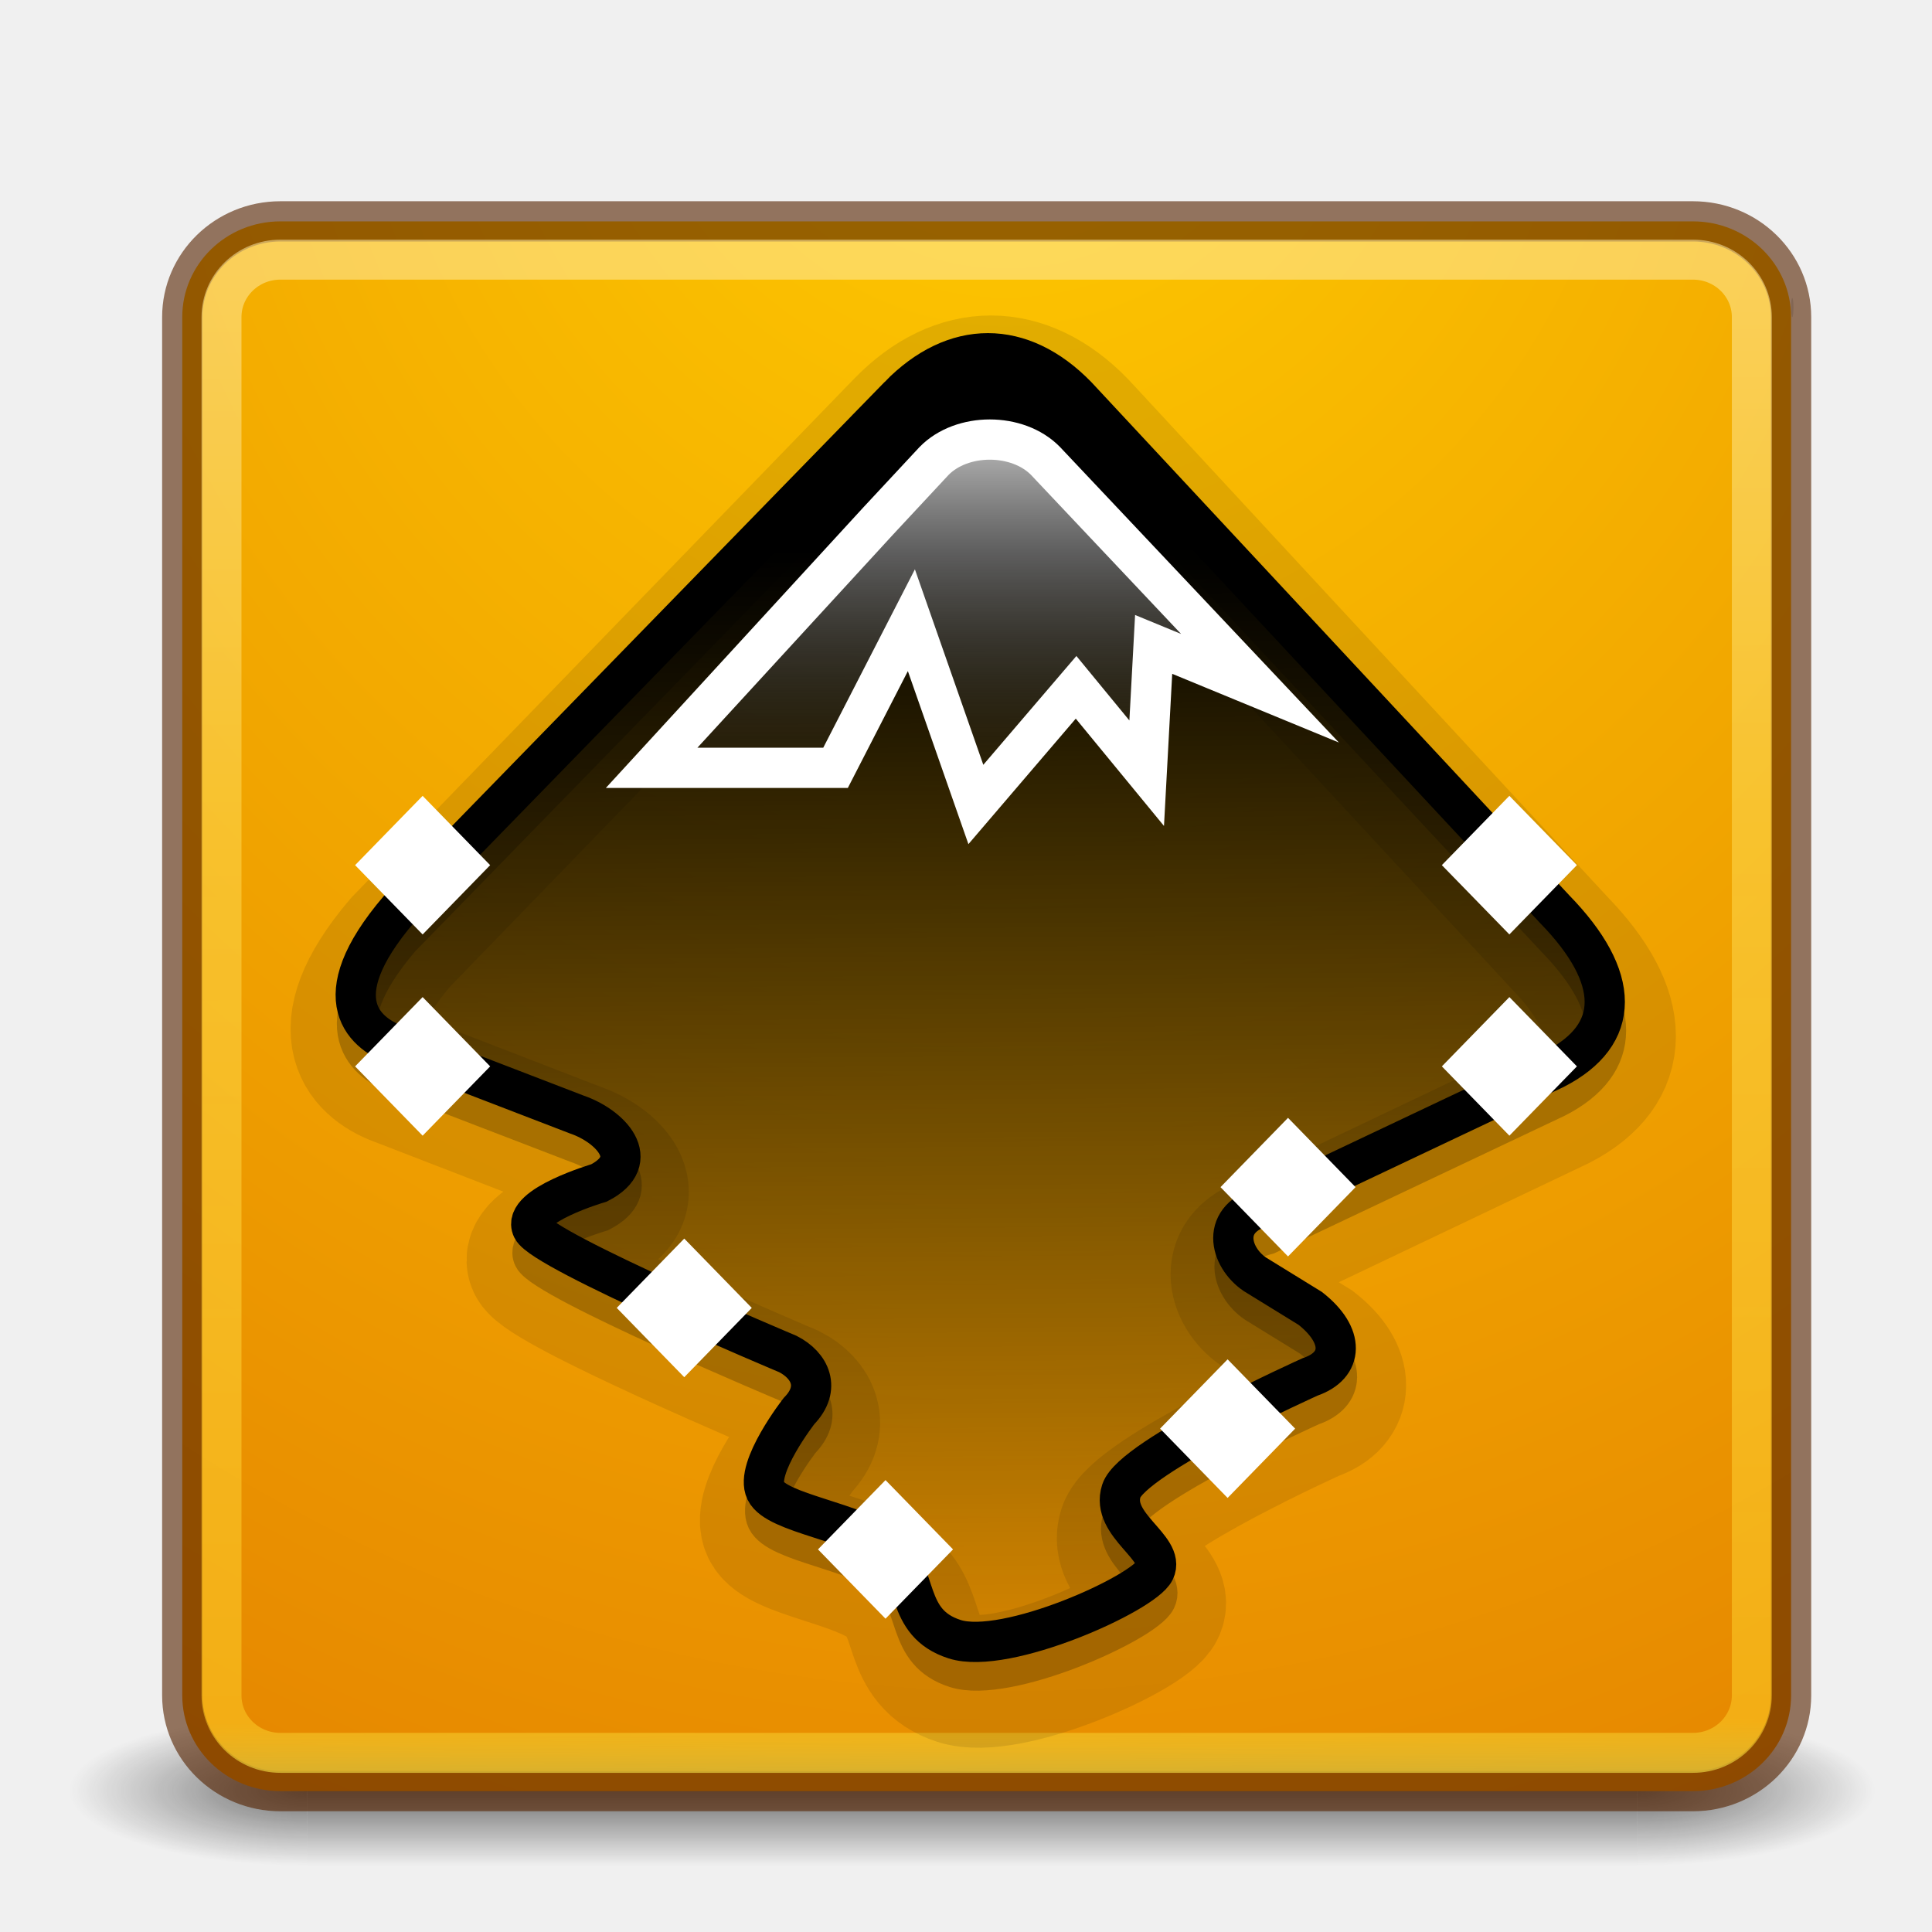
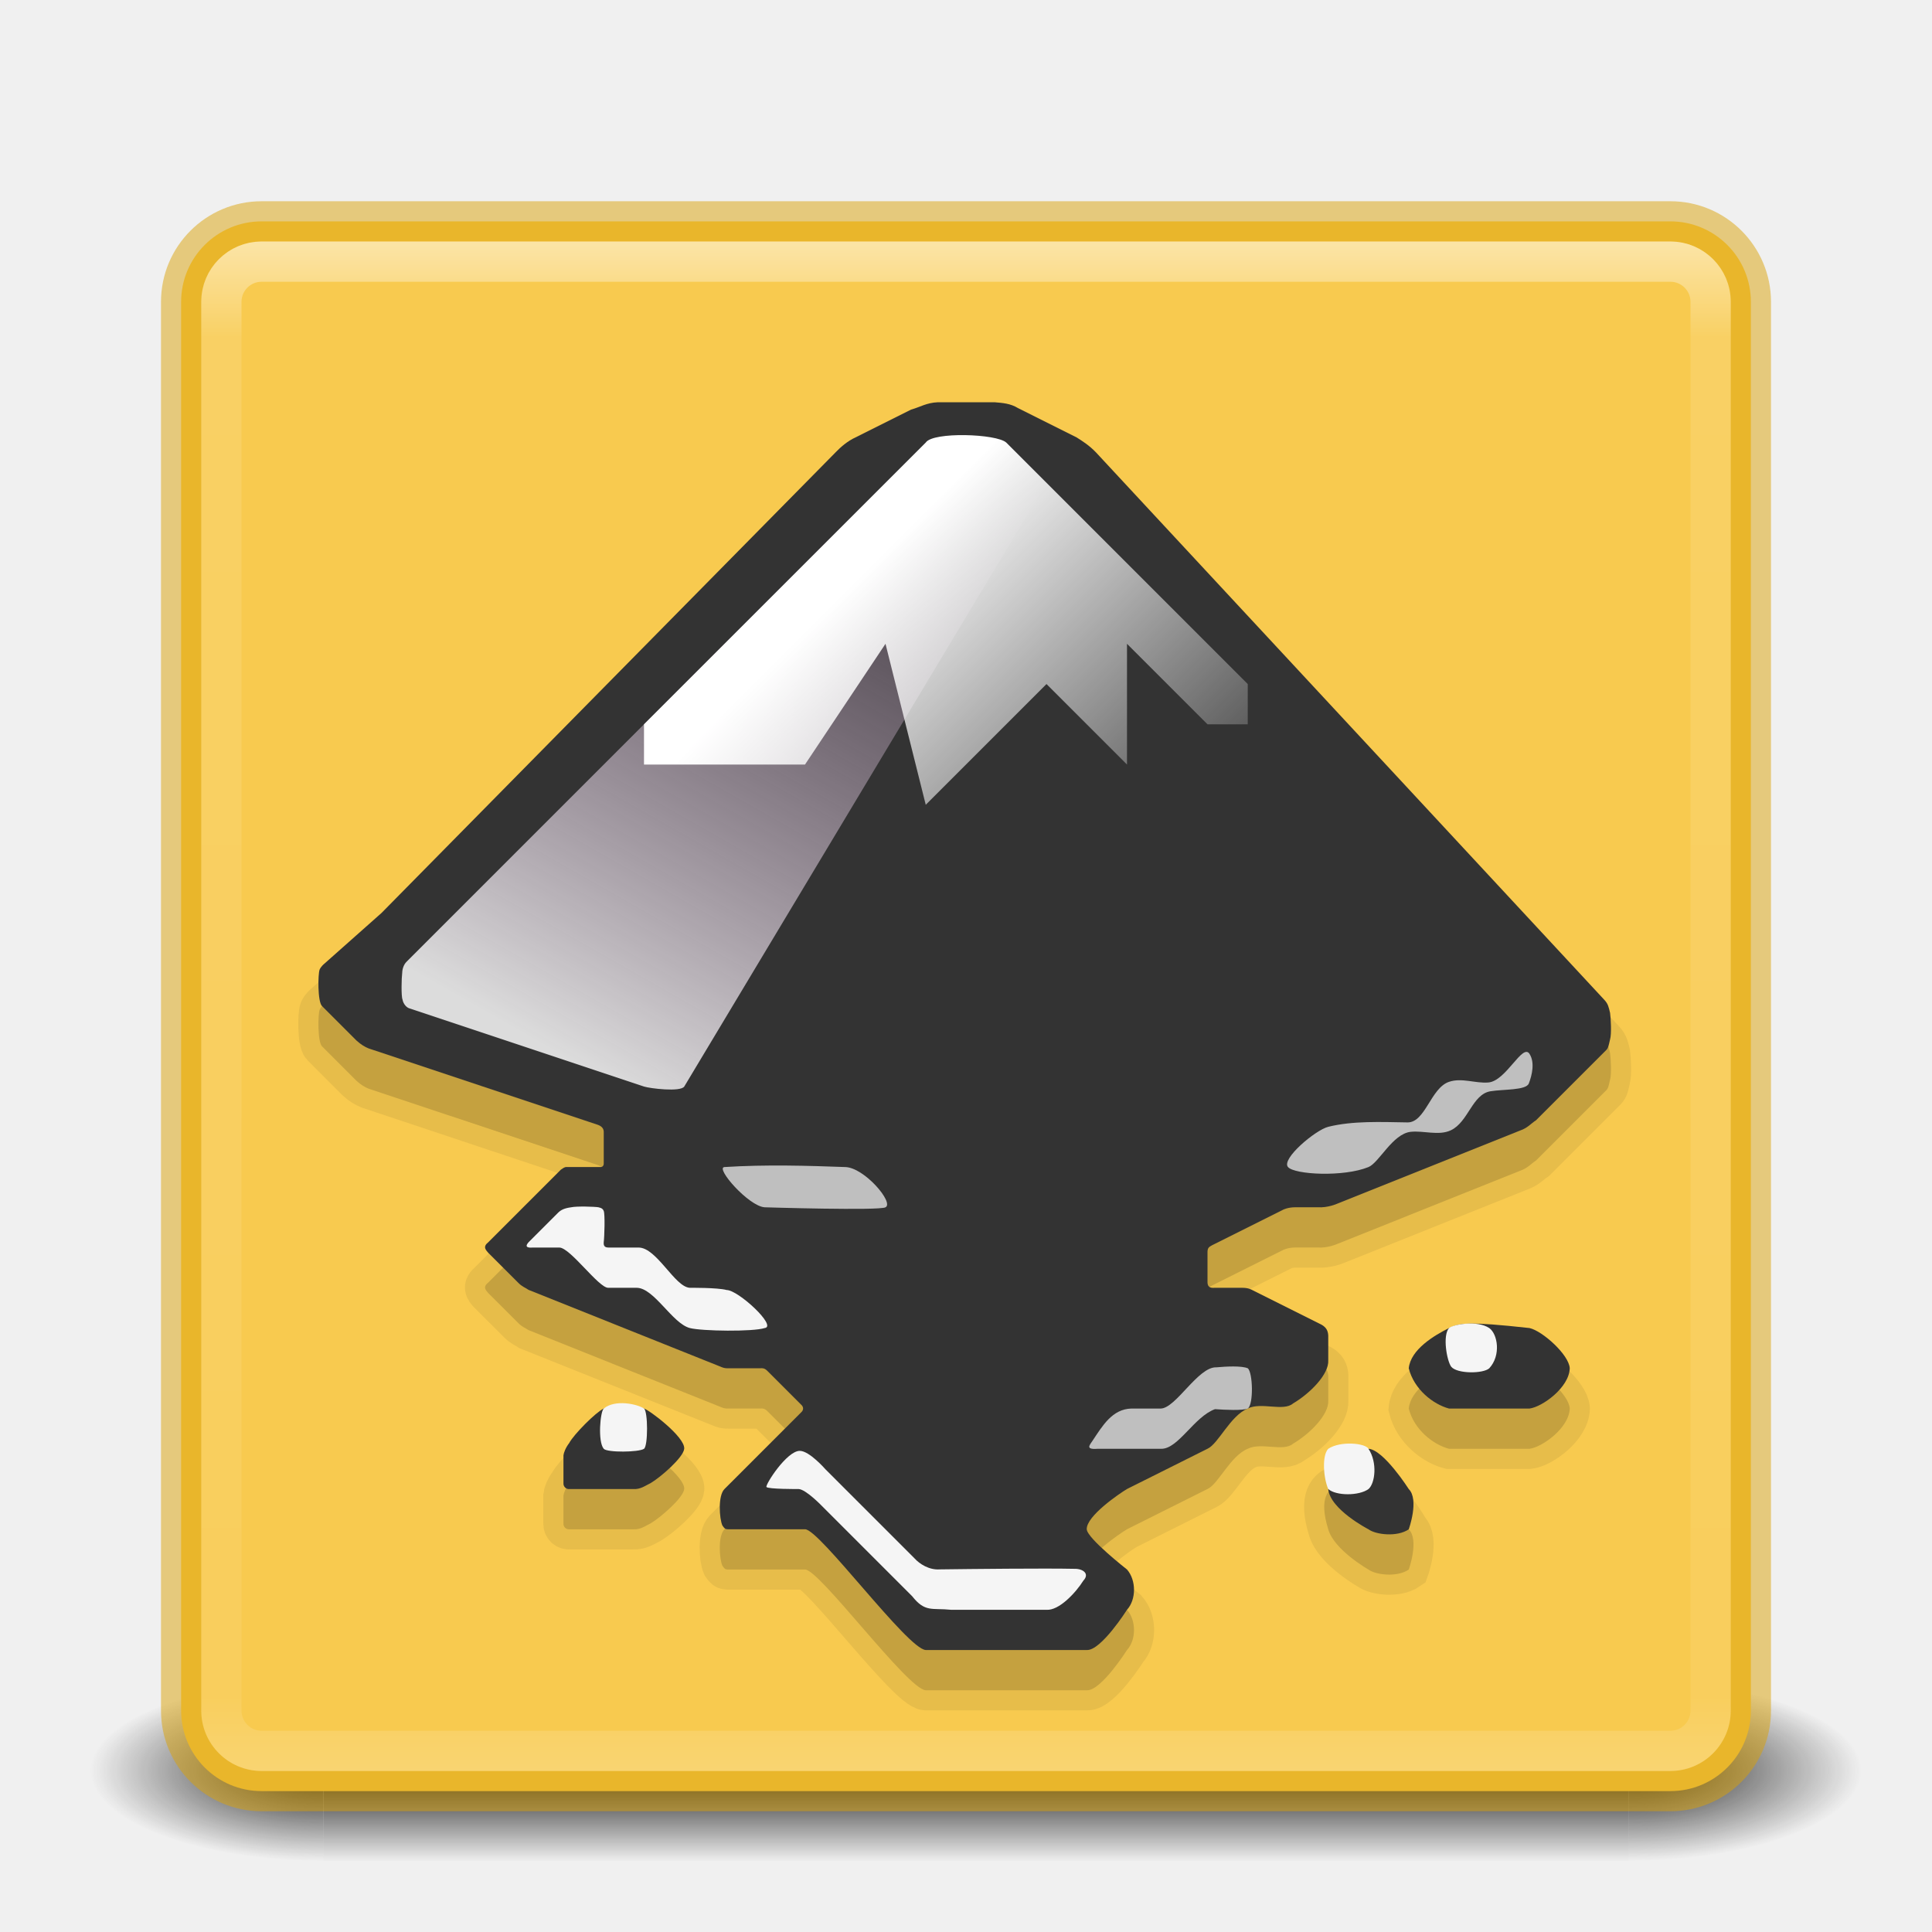
- <svg xmlns="http://www.w3.org/2000/svg" xmlns:xlink="http://www.w3.org/1999/xlink" width="48" height="48" id="svg2985" version="1.1" style="enable-background:new">
-   <defs id="defs2987">
-     <linearGradient id="linearGradient4266">
-       <stop id="stop4268" offset="0" style="stop-color:#ffffff;stop-opacity:1" />
-       <stop id="stop4270" offset="1" style="stop-color:#000000;stop-opacity:0;" />
+ <svg xmlns="http://www.w3.org/2000/svg" xmlns:xlink="http://www.w3.org/1999/xlink" id="svg4405" height="48" width="48" version="1.1">
+   <defs id="defs4407">
+     <linearGradient id="linearGradient4187">
+       <stop offset="0" style="stop-color:#ffffff;stop-opacity:1" id="stop4189" />
+       <stop offset="0.106" style="stop-color:#ffffff;stop-opacity:0.235" id="stop4191" />
+       <stop offset="0.977" style="stop-color:#ffffff;stop-opacity:0.157" id="stop4193" />
+       <stop offset="1" style="stop-color:#ffffff;stop-opacity:0.392" id="stop4195" />
    </linearGradient>
-     <linearGradient id="linearGradient4254">
-       <stop style="stop-color:#000000;stop-opacity:1;" offset="0" id="stop4256" />
-       <stop style="stop-color:#000000;stop-opacity:0;" offset="1" id="stop4258" />
+     <linearGradient id="linearGradient4311">
+       <stop offset="0" style="stop-color:#000000;stop-opacity:1" id="stop4313" />
+       <stop offset="1" style="stop-color:#000000;stop-opacity:0" id="stop4315" />
    </linearGradient>
-     <linearGradient id="linearGradient3800">
-       <stop style="stop-color:#ffeeaa;stop-opacity:0.522;" offset="0" id="stop3802" />
-       <stop id="stop3810" offset="0.367" style="stop-color:#ffdd55;stop-opacity:0.53;" />
-       <stop id="stop3808" offset="0.954" style="stop-color:#ffd42a;stop-opacity:0.496;" />
-       <stop style="stop-color:#c8ab37;stop-opacity:1" offset="1" id="stop3804" />
+     <radialGradient gradientTransform="matrix(2.003784,0,0,1.4,27.98813,-17.4)" gradientUnits="userSpaceOnUse" xlink:href="#linearGradient3688-166-749-2-324" id="radialGradient3013-896" fy="43.5" fx="4.993" r="2.5" cy="43.5" cx="4.993" />
+     <linearGradient id="linearGradient3688-166-749-2-324">
+       <stop offset="0" style="stop-color:#181818;stop-opacity:1" id="stop3216" />
+       <stop offset="1" style="stop-color:#181818;stop-opacity:0" id="stop3218" />
    </linearGradient>
-     <linearGradient id="linearGradient3012">
-       <stop id="stop3016" offset="0" style="stop-color:#ffcc00;stop-opacity:1" />
-       <stop id="stop3014" offset="1" style="stop-color:#d45500;stop-opacity:1" />
+     <radialGradient gradientTransform="matrix(2.003784,0,0,1.4,-20.01187,-104.4)" gradientUnits="userSpaceOnUse" xlink:href="#linearGradient3688-464-309-8-331" id="radialGradient3015-826" fy="43.5" fx="4.993" r="2.5" cy="43.5" cx="4.993" />
+     <linearGradient id="linearGradient3688-464-309-8-331">
+       <stop offset="0" style="stop-color:#181818;stop-opacity:1" id="stop3222" />
+       <stop offset="1" style="stop-color:#181818;stop-opacity:0" id="stop3224" />
    </linearGradient>
-     <linearGradient xlink:href="#linearGradient3800" id="linearGradient3806" x1="7.105" y1="989.878" x2="7.195" y2="1053.002" gradientUnits="userSpaceOnUse" gradientTransform="matrix(0.6130861,0,0,0.5981968,4.89436,418.9847)" />
-     <linearGradient id="linearGradient3688-166-749-4-0-3-8-2-5">
-       <stop id="stop2883-4-0-1-8-4-4" style="stop-color:#181818;stop-opacity:1" offset="0" />
-       <stop id="stop2885-9-2-9-6-0-4" style="stop-color:#181818;stop-opacity:0" offset="1" />
+     <linearGradient id="linearGradient3702-501-757-6-946">
+       <stop offset="0" style="stop-color:#181818;stop-opacity:0" id="stop3228" />
+       <stop offset="0.5" style="stop-color:#181818;stop-opacity:1" id="stop3230" />
+       <stop offset="1" style="stop-color:#181818;stop-opacity:0" id="stop3232" />
    </linearGradient>
-     <radialGradient cx="4.993" cy="43.5" r="2.5" fx="4.993" fy="43.5" id="radialGradient3339-1-4-8-7" xlink:href="#linearGradient3688-464-309-9-2-4-2-3-5" gradientUnits="userSpaceOnUse" gradientTransform="matrix(2.365462,0,0,0.7476471,-19.44604,-1081.37)" />
-     <linearGradient id="linearGradient3688-464-309-9-2-4-2-3-5">
-       <stop id="stop2889-7-9-6-9-5-3" style="stop-color:#181818;stop-opacity:1" offset="0" />
-       <stop id="stop2891-6-6-1-7-6-4" style="stop-color:#181818;stop-opacity:0" offset="1" />
+     <linearGradient gradientUnits="userSpaceOnUse" xlink:href="#linearGradient3702-501-757-6-946" id="linearGradient4395" y2="39.999" x2="25.058" y1="47.028" x1="25.058" />
+     <linearGradient id="linearGradient2867-449-88-871-390-598-476-591-434-148-57-177-8-3-3-6-4-8-8-8-5">
+       <stop offset="0" style="stop-color:#919caf;stop-opacity:1" id="stop3750-1-0-7-6-6-1-3-9-3" />
+       <stop offset="0.262" style="stop-color:#68758e;stop-opacity:1" id="stop3752-3-7-4-0-32-8-923-0-7" />
+       <stop offset="0.705" style="stop-color:#485a6c;stop-opacity:1" id="stop3754-1-8-5-2-7-6-7-1-9" />
+       <stop offset="1" style="stop-color:#444c5c;stop-opacity:1" id="stop3756-1-6-2-6-6-1-96-6-0" />
    </linearGradient>
-     <linearGradient gradientTransform="matrix(1.180498,0,0,0.5340337,-4.177924,1025.617)" x1="25.058" y1="47.028" x2="25.058" y2="39.999" id="linearGradient6394-1-2" xlink:href="#linearGradient3702-501-757-8-4-1-1-3-2" gradientUnits="userSpaceOnUse" />
-     <linearGradient id="linearGradient3702-501-757-8-4-1-1-3-2">
-       <stop id="stop2895-8-9-9-1-4-6" style="stop-color:#181818;stop-opacity:0" offset="0" />
-       <stop id="stop2897-7-8-7-7-6-7" style="stop-color:#181818;stop-opacity:1" offset="0.5" />
-       <stop id="stop2899-4-5-1-5-7-6" style="stop-color:#181818;stop-opacity:0" offset="1" />
+     <linearGradient gradientTransform="matrix(1.052161,0,0,-1.053252,-1.252161,51.33987)" gradientUnits="userSpaceOnUse" xlink:href="#linearGradient4311" id="linearGradient3143" y2="25.361" x2="30.213" y1="21.417" x1="30.213" />
+     <linearGradient gradientTransform="translate(1.17e-5,1.00001)" gradientUnits="userSpaceOnUse" xlink:href="#linearGradient4187" id="linearGradient3153" y2="41.891" x2="24" y1="4" x1="24" />
+     <radialGradient gradientTransform="matrix(0,9.497552,-11.65996,0,140.9306,-79.16097)" gradientUnits="userSpaceOnUse" xlink:href="#linearGradient2867-449-88-871-390-598-476-591-434-148-57-177-8-3-3-6-4-8-8-8-5" id="radialGradient4144" fy="9.957" fx="6.2" r="12.672" cy="9.957" cx="6.73" />
+     <linearGradient id="linearGradient8713">
+       <stop style="stop-color:#dcdcdc;stop-opacity:1" offset="0" id="stop8715" />
+       <stop style="stop-color:#be96be;stop-opacity:0;" offset="1" id="stop8717" />
    </linearGradient>
-     <radialGradient r="2.5" fy="43.5" fx="4.993" cy="43.5" cx="4.993" gradientTransform="matrix(2.365462,0,0,0.7476471,28.862,1016.325)" gradientUnits="userSpaceOnUse" id="radialGradient3646" xlink:href="#linearGradient3688-166-749-4-0-3-8-2-5" />
-     <linearGradient xlink:href="#linearGradient4254" id="linearGradient4260" x1="31.259" y1="16.501" x2="31.539" y2="58.89" gradientUnits="userSpaceOnUse" gradientTransform="matrix(0.6929413,0,0,0.7111756,2.76315,17.91935)" />
-     <linearGradient xlink:href="#linearGradient4266" id="linearGradient4264" x1="31.82" y1="10.26" x2="31.82" y2="26.435" gradientUnits="userSpaceOnUse" gradientTransform="matrix(0.6929413,0,0,0.7111756,2.76315,17.91935)" />
-     <radialGradient xlink:href="#linearGradient3012" id="radialGradient3877" cx="30.973" cy="978.302" fx="30.973" fy="978.302" r="27.562" gradientUnits="userSpaceOnUse" gradientTransform="matrix(-2.88983,0.03053871,-0.03459257,-3.116359,148.3313,4051.222)" />
+     <linearGradient x1="60" y1="20" x2="90" y2="50" id="IcecapTip-0" xlink:href="#WhiteTransparent-3" gradientUnits="userSpaceOnUse" gradientTransform="matrix(0.4052566,0,0,0.4052566,-55.02317,8.196438)" />
+     <linearGradient id="WhiteTransparent-3" gradientUnits="userSpaceOnUse">
+       <stop id="stop7606-1" style="stop-color:#ffffff;stop-opacity:1" offset="0" />
+       <stop id="stop7608-8" style="stop-color:#ffffff;stop-opacity:0" offset="1" />
+     </linearGradient>
+     <linearGradient gradientTransform="matrix(1.074324,0,0,1.077212,-64.75746,-6.610882)" gradientUnits="userSpaceOnUse" xlink:href="#linearGradient3924" id="linearGradient3381-5-4" y2="43" x2="24" y1="4.13" x1="23.825" />
+     <linearGradient id="linearGradient3924">
+       <stop id="stop3926" style="stop-color:#ffffff;stop-opacity:1" offset="0" />
+       <stop id="stop3928" style="stop-color:#ffffff;stop-opacity:0.235" offset="0.063" />
+       <stop id="stop3930" style="stop-color:#ffffff;stop-opacity:0.157" offset="0.951" />
+       <stop id="stop3932" style="stop-color:#ffffff;stop-opacity:0.392" offset="1" />
+     </linearGradient>
+     <linearGradient gradientTransform="matrix(1.184213,0,0,0.5357143,-67.3158,16.56358)" x1="25.058" y1="47.028" x2="25.058" y2="39.999" id="linearGradient6394-1-2" xlink:href="#linearGradient3702-501-757-6-946" gradientUnits="userSpaceOnUse" />
+     <radialGradient cx="4.993" cy="43.5" r="2.5" fx="4.993" fy="43.5" id="radialGradient3339-1-4-8-7" xlink:href="#linearGradient3688-166-749-2-324" gradientUnits="userSpaceOnUse" gradientTransform="matrix(2.372906,0,0,0.75,43.61749,-72.4922)" />
+     <linearGradient xlink:href="#WhiteTransparent-3" id="linearGradient10970" gradientUnits="userSpaceOnUse" gradientTransform="matrix(0.2842541,0,0,0.2842541,5.80991,7.134779)" x1="60" y1="20" x2="90" y2="50" />
+     <linearGradient xlink:href="#linearGradient8713" id="linearGradient10968" gradientUnits="userSpaceOnUse" x1="-43.523" y1="35.355" x2="-30.599" y2="12.637" gradientTransform="matrix(0.7014175,0,0,0.7014175,44.40413,1.385654)" />
+     <linearGradient y2="43" x2="24" y1="5" x1="24" gradientTransform="translate(-3.9897734e-5,1.000011)" gradientUnits="userSpaceOnUse" id="linearGradient4618" xlink:href="#linearGradient3924" />
+     <linearGradient y2="39.999" x2="25.058" y1="47.028" x1="25.058" gradientUnits="userSpaceOnUse" id="linearGradient4614" xlink:href="#linearGradient3702-501-757-6-946" gradientTransform="matrix(1.157895,0,0,0.6428571,-3.54243,16.02393)" />
+     <radialGradient r="2.5" fy="43.5" fx="4.993" cy="43.5" cx="4.993" gradientTransform="matrix(2.320172,0,0,0.8999999,-19.62922,-83.13821)" gradientUnits="userSpaceOnUse" id="radialGradient4612" xlink:href="#linearGradient3688-166-749-2-324" />
+     <radialGradient r="2.5" fy="43.5" fx="4.993" cy="43.5" cx="4.993" gradientTransform="matrix(2.320172,0,0,0.8999999,28.86489,4.838209)" gradientUnits="userSpaceOnUse" id="radialGradient4610" xlink:href="#linearGradient3688-166-749-2-324" />
  </defs>
-   <g id="layer1" transform="translate(0,-1004.362)" style="display:inline">
-     <rect width="5.902" height="3.738" x="40.681" y="1046.978" id="rect2801-5-5-7-9-0" style="opacity:0.6;fill:url(#radialGradient3646);fill-opacity:1;stroke:none" />
-     <rect width="5.902" height="3.738" x="-7.627" y="-1050.716" transform="scale(-1,-1)" id="rect3696-3-0-3-7-8" style="opacity:0.6;fill:url(#radialGradient3339-1-4-8-7);fill-opacity:1;stroke:none" />
-     <rect width="33.054" height="3.738" x="7.627" y="1046.978" id="rect3700-5-6-8-4-1" style="opacity:0.6;fill:url(#linearGradient6394-1-2);fill-opacity:1;stroke:none" />
-     <rect y="1009.862" x="4.528" height="39" width="39.971" id="rect2999" style="fill:url(#radialGradient3877);fill-opacity:1;stroke:none" rx="2.437" ry="2.378" />
-     <rect style="opacity:0.608;fill:none;stroke:#552200;stroke-width:1;stroke-miterlimit:4;stroke-dasharray:none" id="rect2997" width="39.971" height="39" x="4.528" y="1009.862" rx="2.437" ry="2.378" />
-     <rect ry="1.427" rx="1.462" y="1010.813" x="5.503" height="37.098" width="38.021" id="rect3790" style="fill:none;stroke:url(#linearGradient3806);stroke-width:0.993;stroke-miterlimit:4;stroke-dasharray:none" />
-     <rect style="opacity:0.11;fill:#000000;fill-opacity:1;stroke:none" id="rect3107" width="0.061" height="0.476" x="44.498" y="1011.765" rx="2.437" ry="0.476" />
-   </g>
-   <g id="layer5" style="opacity:0.9" transform="translate(0,-16)">
-     <path style="opacity:0.248;fill:none;stroke:#000000;stroke-width:1px;stroke-linecap:butt;stroke-linejoin:miter;stroke-opacity:1;display:inline" d="M 22.367,26.551 9.943,39.302 c -1.933,2.267 -0.828,3.117 0,3.4 l 4.418,1.7 c 0.828,0.283 1.657,1.133 0.552,1.7 0,0 -1.933,0.567 -1.657,1.133 0.276,0.567 6.35,3.117 6.35,3.117 0.552,0.283 0.828,0.85 0.276,1.417 0,0 -1.104,1.417 -0.828,1.984 0.276,0.567 2.245,0.763 3.037,1.417 0.792,0.653 0.384,1.859 1.657,2.267 1.273,0.408 4.694,-1.133 4.97,-1.7 0.276,-0.567 -1.104,-1.133 -0.828,-1.984 0.276,-0.85 4.694,-2.834 4.694,-2.834 0.828,-0.283 0.859,-1.027 0,-1.7 l -1.38,-0.85 c -0.62,-0.423 -0.889,-1.408 0.276,-1.7 l 7.178,-3.4 c 1.657,-0.85 1.657,-2.267 0,-3.967 L 26.784,26.551 c -1.38,-1.417 -3.037,-1.417 -4.418,0 z" id="path4091-1" />
-     <path id="path4002" d="M 22.404,26.56 9.946,39.417 c -1.938,2.286 -0.831,3.143 0,3.429 l 4.43,1.714 c 0.831,0.286 1.661,1.143 0.554,1.714 0,0 -1.938,0.571 -1.661,1.143 0.277,0.571 6.368,3.143 6.368,3.143 0.554,0.286 0.831,0.857 0.277,1.429 0,0 -1.107,1.429 -0.831,2 0.277,0.571 2.251,0.77 3.046,1.429 0.794,0.659 0.385,1.874 1.661,2.286 1.276,0.411 4.707,-1.143 4.984,-1.714 0.277,-0.571 -1.107,-1.143 -0.831,-2 0.277,-0.857 4.707,-2.857 4.707,-2.857 0.831,-0.286 0.861,-1.035 0,-1.714 l -1.384,-0.857 c -0.622,-0.427 -0.892,-1.419 0.277,-1.714 l 7.198,-3.429 c 1.661,-0.857 1.661,-2.286 0,-4 L 26.834,26.56 c -1.384,-1.429 -3.046,-1.429 -4.43,0 z" style="opacity:0.11;fill:none;stroke:#000000;stroke-width:3.3;stroke-linecap:butt;stroke-linejoin:miter;stroke-miterlimit:4;stroke-opacity:1;stroke-dasharray:none;display:inline" />
-   </g>
-   <g id="layer2" style="display:inline" transform="translate(0,-16)">
-     <path id="path4236" d="M 22.336,25.839 9.912,38.59 c -1.933,2.267 -0.828,3.117 0,3.4 l 4.417,1.7 c 0.828,0.283 1.657,1.133 0.552,1.7 0,0 -1.933,0.567 -1.657,1.133 0.276,0.567 6.35,3.117 6.35,3.117 0.552,0.283 0.828,0.85 0.276,1.417 0,0 -1.104,1.417 -0.828,1.984 0.276,0.567 2.245,0.763 3.037,1.417 0.792,0.653 0.384,1.859 1.657,2.267 1.273,0.408 4.694,-1.133 4.97,-1.7 0.276,-0.567 -1.104,-1.133 -0.828,-1.984 0.276,-0.85 4.694,-2.834 4.694,-2.834 0.828,-0.283 0.859,-1.027 0,-1.7 l -1.38,-0.85 c -0.62,-0.423 -0.889,-1.408 0.276,-1.7 l 7.178,-3.4 c 1.657,-0.85 1.657,-2.267 0,-3.967 L 26.753,25.839 c -1.38,-1.417 -3.037,-1.417 -4.418,0 z" style="fill:url(#linearGradient4260);fill-opacity:1;stroke:none;display:inline" />
-     <path id="path4262" d="m 21.819,28.943 1.386,-1.489 c 0.693,-0.711 2.079,-0.711 2.772,0 l 5.327,5.645 -2.642,-1.089 -0.173,3.2 -1.754,-2.134 -2.49,2.911 -1.602,-4.578 -1.884,3.667 -4.569,0 z" style="fill:url(#linearGradient4264);fill-opacity:1;stroke:none" />
-     <path style="fill:none;stroke:#000000;stroke-width:1px;stroke-linecap:butt;stroke-linejoin:miter;stroke-opacity:1;display:inline" d="M 22.336,25.839 9.912,38.59 c -1.933,2.267 -0.828,3.117 0,3.4 l 4.418,1.7 c 0.828,0.283 1.657,1.133 0.552,1.7 0,0 -1.933,0.567 -1.657,1.133 0.276,0.567 6.35,3.117 6.35,3.117 0.552,0.283 0.828,0.85 0.276,1.417 0,0 -1.104,1.417 -0.828,1.984 0.276,0.567 2.245,0.763 3.037,1.417 0.792,0.653 0.384,1.859 1.657,2.267 1.273,0.408 4.694,-1.133 4.97,-1.7 0.276,-0.567 -1.104,-1.133 -0.828,-1.984 0.276,-0.85 4.694,-2.834 4.694,-2.834 0.828,-0.283 0.859,-1.027 0,-1.7 l -1.38,-0.85 c -0.62,-0.423 -0.889,-1.408 0.276,-1.7 l 7.178,-3.4 c 1.657,-0.85 1.657,-2.267 0,-3.967 L 26.753,25.839 c -1.38,-1.417 -3.037,-1.417 -4.418,0 z" id="path4091" />
-     <path style="fill:none;stroke:#ffffff;stroke-width:1;stroke-linecap:butt;stroke-linejoin:miter;stroke-miterlimit:10;stroke-opacity:1;stroke-dasharray:none" d="m 21.819,28.943 1.386,-1.489 c 0.693,-0.711 2.079,-0.711 2.772,0 l 5.327,5.645 -2.642,-1.089 -0.173,3.2 -1.754,-2.134 -2.49,2.911 -1.602,-4.578 -1.884,3.667 -4.569,0 z" id="path4130" />
-     <rect style="fill:#ffffff;stroke:#ffffff;stroke-width:1;stroke-miterlimit:10;stroke-dasharray:none" id="rect4138" width="1.404" height="1.404" x="32.996" y="17.95" transform="matrix(0.6978652,0.7162291,-0.6978652,0.7162291,0,0)" />
-     <rect transform="matrix(0.6978652,0.7162291,-0.6978652,0.7162291,0,0)" y="21.44" x="36.486" height="1.404" width="1.404" id="rect4140" style="fill:#ffffff;stroke:#ffffff;stroke-width:1;stroke-miterlimit:10;stroke-dasharray:none" />
-     <rect style="fill:#ffffff;stroke:#ffffff;stroke-width:1;stroke-miterlimit:10;stroke-dasharray:none" id="rect4142" width="1.404" height="1.404" x="52.34" y="-1.395" transform="matrix(0.6978652,0.7162291,-0.6978652,0.7162291,0,0)" />
-     <rect transform="matrix(0.6978652,0.7162291,-0.6978652,0.7162291,0,0)" y="2.095" x="55.831" height="1.404" width="1.404" id="rect4144" style="fill:#ffffff;stroke:#ffffff;stroke-width:1;stroke-miterlimit:10;stroke-dasharray:none" />
-     <rect style="fill:#ffffff;stroke:#ffffff;stroke-width:1;stroke-miterlimit:10;stroke-dasharray:none" id="rect4146" width="1.404" height="1.404" x="53.985" y="8.13" transform="matrix(0.6978652,0.7162291,-0.6978652,0.7162291,0,0)" />
-     <rect style="fill:#ffffff;stroke:#ffffff;stroke-width:1;stroke-miterlimit:10;stroke-dasharray:none" id="rect4150" width="1.404" height="1.404" x="57.098" y="13.394" transform="matrix(0.6978652,0.7162291,-0.6978652,0.7162291,0,0)" />
-     <rect transform="matrix(0.6978652,0.7162291,-0.6978652,0.7162291,0,0)" y="20.972" x="45.332" height="1.404" width="1.404" id="rect4156" style="fill:#ffffff;stroke:#ffffff;stroke-width:1;stroke-miterlimit:10;stroke-dasharray:none" />
-     <rect transform="matrix(0.6978652,0.7162291,-0.6978652,0.7162291,0,0)" y="21.578" x="53.103" height="1.404" width="1.404" id="rect4160" style="fill:#ffffff;stroke:#ffffff;stroke-width:1;stroke-miterlimit:10;stroke-dasharray:none" />
-   </g>
+   <g id="layer2" />
+   <g id="layer1" style="display:inline" />
+   <rect width="5.789" height="4.5" x="40.458" y="41.738" id="rect4560" style="fill:url(#radialGradient4610);fill-opacity:1;stroke:none" />
+   <rect width="5.789" height="4.5" x="-8.037" y="-46.238" transform="scale(-1,-1)" id="rect4562" style="fill:url(#radialGradient4612);fill-opacity:1;stroke:none" />
+   <rect width="32.421" height="4.5" x="8.037" y="41.738" id="rect4564" style="fill:url(#linearGradient4614);fill-opacity:1;stroke:none" />
+   <rect style="color:#000000;display:inline;overflow:visible;visibility:visible;opacity:1;fill:#f8ca4f;fill-opacity:1;fill-rule:nonzero;stroke:#daa109;stroke-width:1;stroke-opacity:0.502;marker:none;enable-background:accumulate" id="rect4566-8" y="5.5" x="4.5" ry="2" rx="2" height="39" width="39" />
+   <path style="opacity:0.07;fill:#000000;fill-opacity:1;stroke:#000000;stroke-opacity:1" id="path8571" d="m 20.777,12.221 -11.3,11.463 -1.43,1.269 c 0,0 -0.074,0.061 -0.106,0.136 -0.043,0.113 -0.052,0.795 0.059,0.906 l 0.86,0.86 c 0.109,0.097 0.2,0.153 0.299,0.193 l 5.695,1.898 c 0.105,0.039 0.145,0.099 0.146,0.176 l 0,0.784 c 7.7e-4,0.066 -0.046,0.095 -0.086,0.088 l -0.844,0 c -0.05,0.002 -0.098,0.04 -0.137,0.067 l -1.813,1.813 c -0.143,0.115 -0.024,0.204 0.013,0.254 0.212,0.214 0.563,0.562 0.746,0.745 0.093,0.095 0.17,0.116 0.254,0.174 l 4.765,1.906 c 0.052,0.024 0.12,0.047 0.192,0.041 l 0.801,0 c 0.107,-0.009 0.141,0.034 0.196,0.087 l 0.818,0.818 c 0.066,0.058 0.059,0.135 0.006,0.184 l -1.911,1.911 c -0.167,0.164 -0.128,0.737 -0.053,0.905 0.051,0.073 0.064,0.092 0.131,0.095 l 1.922,0 c 0.354,-0.011 2.547,2.978 3,3 l 4,0 c 0.354,0.022 1,-1 1,-1 0.232,-0.254 0.232,-0.735 0,-1 0,0 -0.992,-0.777 -1,-1 -0.012,-0.328 0.807,-0.884 1,-1 l 2,-1 c 0.273,-0.125 0.564,-0.82 1,-1 0.334,-0.168 0.886,0.082 1.126,-0.126 0.425,-0.251 0.895,-0.727 0.874,-1.071 l 0,-0.617 c -0.007,-0.115 -0.045,-0.199 -0.168,-0.269 l -1.698,-0.849 c -0.055,-0.027 -0.114,-0.067 -0.278,-0.067 l -0.68,0 c -0.136,0.013 -0.174,-0.045 -0.176,-0.139 l 0,-0.752 c 0,-0.125 0.066,-0.133 0.117,-0.168 l 1.762,-0.881 c 0,0 0.116,-0.061 0.304,-0.061 l 0.558,0 c 0.243,0.017 0.471,-0.084 0.471,-0.084 l 4.561,-1.825 c 0.183,-0.063 0.261,-0.17 0.391,-0.254 l 0.837,-0.837 0.904,-0.904 c 0.055,-0.059 0.057,-0.097 0.097,-0.268 0.039,-0.133 0.019,-0.516 0,-0.656 -0.035,-0.148 -0.049,-0.224 -0.141,-0.323 -1.106,-1.191 -8.471,-9.127 -12.635,-13.607 -0.163,-0.169 -0.332,-0.277 -0.479,-0.369 l -1.453,-0.727 c -0.191,-0.117 -0.381,-0.129 -0.582,-0.146 l -1.414,0 c -0.281,0.012 -0.439,0.121 -0.662,0.182 l -1.381,0.691 c -0.205,0.094 -0.373,0.246 -0.477,0.353 z M 35,34.995 c 0.132,0.524 0.604,0.893 1,1 l 2,0 c 0.312,-0.039 0.984,-0.516 1,-1 -0.016,-0.336 -0.68,-0.93 -1,-1 -1.547,-0.171 -1.735,-0.122 -2,0 -0.366,0.183 -0.953,0.531 -1,1 z m -20.852,3 1.582,0 c 0.182,0.013 0.306,-0.087 0.437,-0.149 0.251,-0.149 0.812,-0.637 0.832,-0.851 0.028,-0.292 -0.879,-0.973 -1,-1 -0.343,-0.144 -0.702,-0.193 -1,0 -0.195,0.09 -0.745,0.643 -0.858,0.858 -0.089,0.115 -0.135,0.241 -0.142,0.304 l 0,0.687 c -0.008,0.094 0.07,0.159 0.148,0.151 z M 34,36.995 c -0.062,-0.039 -1.484,-0.562 -1,1 0.146,0.516 1,1 1,1 0.177,0.133 0.713,0.199 1,0 0,0 0.265,-0.735 0,-1 0,0 -0.46,-0.853 -1,-1 z" />
+   <path d="m 20.777,12.221 -11.3,11.463 -1.43,1.269 c 0,0 -0.074,0.061 -0.106,0.136 -0.043,0.113 -0.052,0.795 0.059,0.906 l 0.86,0.86 c 0.109,0.097 0.2,0.153 0.299,0.193 l 5.695,1.898 c 0.105,0.039 0.145,0.099 0.146,0.176 l 0,0.784 c 7.7e-4,0.066 -0.046,0.095 -0.086,0.088 l -0.844,0 c -0.05,0.002 -0.098,0.04 -0.137,0.067 l -1.813,1.813 c -0.143,0.115 -0.024,0.204 0.013,0.254 0.212,0.214 0.563,0.562 0.746,0.745 0.093,0.095 0.17,0.116 0.254,0.174 l 4.765,1.906 c 0.052,0.024 0.12,0.047 0.192,0.041 l 0.801,0 c 0.107,-0.009 0.141,0.034 0.196,0.087 l 0.818,0.818 c 0.066,0.058 0.059,0.135 0.006,0.184 l -1.911,1.911 c -0.167,0.164 -0.128,0.737 -0.053,0.905 0.051,0.073 0.064,0.092 0.131,0.095 l 1.922,0 c 0.354,-0.011 2.547,2.978 3,3 l 4,0 c 0.354,0.022 1,-1 1,-1 0.232,-0.254 0.232,-0.735 0,-1 0,0 -0.992,-0.777 -1,-1 -0.012,-0.328 0.807,-0.884 1,-1 l 2,-1 c 0.273,-0.125 0.564,-0.82 1,-1 0.334,-0.168 0.886,0.082 1.126,-0.126 0.425,-0.251 0.895,-0.727 0.874,-1.071 l 0,-0.617 c -0.007,-0.115 -0.045,-0.199 -0.168,-0.269 l -1.698,-0.849 c -0.055,-0.027 -0.114,-0.067 -0.278,-0.067 l -0.68,0 c -0.136,0.013 -0.174,-0.045 -0.176,-0.139 l 0,-0.752 c 0,-0.125 0.066,-0.133 0.117,-0.168 l 1.762,-0.881 c 0,0 0.116,-0.061 0.304,-0.061 l 0.558,0 c 0.243,0.017 0.471,-0.084 0.471,-0.084 l 4.561,-1.825 c 0.183,-0.063 0.261,-0.17 0.391,-0.254 l 0.837,-0.837 0.904,-0.904 c 0.055,-0.059 0.057,-0.097 0.097,-0.268 0.039,-0.133 0.019,-0.516 0,-0.656 -0.035,-0.148 -0.049,-0.224 -0.141,-0.323 -1.106,-1.191 -8.471,-9.127 -12.635,-13.607 -0.163,-0.169 -0.332,-0.277 -0.479,-0.369 l -1.453,-0.727 c -0.191,-0.117 -0.381,-0.129 -0.582,-0.146 l -1.414,0 c -0.281,0.012 -0.439,0.121 -0.662,0.182 l -1.381,0.691 c -0.205,0.094 -0.373,0.246 -0.477,0.353 z M 35,34.995 c 0.132,0.524 0.604,0.893 1,1 l 2,0 c 0.312,-0.039 0.984,-0.516 1,-1 -0.016,-0.336 -0.68,-0.93 -1,-1 -1.547,-0.171 -1.735,-0.122 -2,0 -0.366,0.183 -0.953,0.531 -1,1 z m -20.852,3 1.582,0 c 0.182,0.013 0.306,-0.087 0.437,-0.149 0.251,-0.149 0.812,-0.637 0.832,-0.851 0.028,-0.292 -0.879,-0.973 -1,-1 -0.343,-0.144 -0.702,-0.193 -1,0 -0.195,0.09 -0.745,0.643 -0.858,0.858 -0.089,0.115 -0.135,0.241 -0.142,0.304 l 0,0.687 c -0.008,0.094 0.07,0.159 0.148,0.151 z M 34,36.995 c -0.062,-0.039 -1.484,-0.562 -1,1 0.146,0.516 1,1 1,1 0.177,0.133 0.713,0.199 1,0 0,0 0.265,-0.735 0,-1 0,0 -0.46,-0.853 -1,-1 z" id="path8569" style="opacity:0.15;fill:#000000;fill-opacity:1" />
+   <rect style="opacity:0.5;fill:none;stroke:url(#linearGradient4618);stroke-width:1;stroke-linecap:round;stroke-linejoin:round;stroke-miterlimit:4;stroke-dasharray:none;stroke-dashoffset:0;stroke-opacity:1" id="rect4568" y="6.5" x="5.5" ry="1" rx="1" height="37" width="37" />
+   <path d="M 21.188,10.688 9.477,22.683 c -4.434,4.434 2.871,4.065 5.515,5.742 1.222,0.796 -3.923,1.819 -2.871,2.871 1.023,1.052 6.168,2.018 7.192,3.042 1.023,1.052 -2.075,2.16 -1.052,3.212 0.995,1.052 3.383,0.057 3.809,2.445 0.313,1.762 4.378,0.881 6.197,-0.625 1.137,-0.966 -1.961,-0.966 -0.938,-2.018 2.558,-2.587 4.832,-1.165 5.77,-3.553 0.512,-1.279 -3.866,-2.189 -2.7,-3.013 2.786,-1.961 13.019,-2.956 8.3,-7.675 L 26.56,10.688 c -1.507,-1.421 -3.98,-1.421 -5.372,0 z m 13.445,23.11 c 0,0.597 4.633,0.938 4.378,-0.142 -0.37,-1.819 -3.866,-1.677 -4.378,0.142 z m -19.756,3.155 c 1.052,0.91 2.644,-0.199 3.155,-1.478 -1.023,-1.336 -4.804,0.085 -3.155,1.478 z m 19.187,-1.905 c -1.308,1.194 0.227,2.445 1.507,1.62 0.341,-0.227 -0.028,-1.336 -1.507,-1.62 z" id="path10922" style="display:inline;opacity:0.07;fill:none" />
+   <path style="display:inline;opacity:0.15;fill:none" id="path10924" d="M 21.188,10.688 9.477,22.683 c -4.434,4.434 2.871,4.065 5.515,5.742 1.222,0.796 -3.923,1.819 -2.871,2.871 1.023,1.052 6.168,2.018 7.192,3.042 1.023,1.052 -2.075,2.16 -1.052,3.212 0.995,1.052 3.383,0.057 3.809,2.445 0.313,1.762 4.378,0.881 6.197,-0.625 1.137,-0.966 -1.961,-0.966 -0.938,-2.018 2.558,-2.587 4.832,-1.165 5.77,-3.553 0.512,-1.279 -3.866,-2.189 -2.7,-3.013 2.786,-1.961 13.019,-2.956 8.3,-7.675 L 26.56,10.688 c -1.507,-1.421 -3.98,-1.421 -5.372,0 z m 13.445,23.11 c 0,0.597 4.633,0.938 4.378,-0.142 -0.37,-1.819 -3.866,-1.677 -4.378,0.142 z m -19.756,3.155 c 1.052,0.91 2.644,-0.199 3.155,-1.478 -1.023,-1.336 -4.804,0.085 -3.155,1.478 z m 19.187,-1.905 c -1.308,1.194 0.227,2.445 1.507,1.62 0.341,-0.227 -0.028,-1.336 -1.507,-1.62 z" />
+   <path style="fill:#333333;fill-opacity:1" id="path10936" d="m 20.777,11.221 -11.3,11.463 -1.43,1.269 c 0,0 -0.074,0.061 -0.106,0.136 -0.043,0.113 -0.052,0.795 0.059,0.906 l 0.86,0.86 c 0.109,0.097 0.2,0.153 0.299,0.193 l 5.695,1.898 c 0.105,0.039 0.145,0.099 0.146,0.176 l 0,0.784 c 7.7e-4,0.066 -0.046,0.095 -0.086,0.088 l -0.844,0 c -0.05,0.002 -0.098,0.04 -0.137,0.067 -0.604,0.604 -1.209,1.209 -1.813,1.813 -0.143,0.115 -0.024,0.204 0.013,0.254 0.212,0.214 0.563,0.562 0.746,0.745 0.093,0.095 0.17,0.116 0.254,0.174 l 4.765,1.906 c 0.052,0.024 0.12,0.047 0.192,0.041 l 0.801,0 c 0.107,-0.009 0.141,0.034 0.196,0.087 l 0.818,0.818 c 0.066,0.058 0.059,0.135 0.006,0.184 l -1.911,1.911 c -0.167,0.164 -0.128,0.737 -0.053,0.905 0.051,0.073 0.064,0.092 0.131,0.095 l 1.922,0 c 0.354,-0.011 2.547,2.978 3,3 l 4,0 c 0.354,0.022 1,-1 1,-1 0.232,-0.254 0.232,-0.735 0,-1 0,0 -0.992,-0.777 -1,-1 -0.012,-0.328 0.807,-0.884 1,-1 l 2,-1 c 0.273,-0.125 0.564,-0.82 1,-1 0.334,-0.168 0.886,0.082 1.126,-0.126 0.425,-0.251 0.895,-0.727 0.874,-1.071 l 0,-0.617 c -0.007,-0.115 -0.045,-0.199 -0.168,-0.269 l -1.698,-0.849 c -0.055,-0.027 -0.114,-0.067 -0.278,-0.067 l -0.68,0 c -0.136,0.013 -0.174,-0.045 -0.176,-0.139 l 0,-0.752 c 0,-0.125 0.066,-0.133 0.117,-0.168 l 1.762,-0.881 c 0,0 0.116,-0.061 0.304,-0.061 l 0.558,0 c 0.243,0.017 0.471,-0.084 0.471,-0.084 l 4.561,-1.825 c 0.183,-0.063 0.261,-0.17 0.391,-0.254 l 0.837,-0.837 0.904,-0.904 c 0.055,-0.059 0.057,-0.097 0.097,-0.268 0.039,-0.133 0.019,-0.516 0,-0.656 -0.035,-0.148 -0.049,-0.224 -0.141,-0.323 -1.106,-1.191 -8.471,-9.127 -12.635,-13.607 -0.163,-0.169 -0.332,-0.277 -0.479,-0.369 l -1.453,-0.727 c -0.191,-0.117 -0.381,-0.129 -0.582,-0.146 l -1.414,0 c -0.281,0.012 -0.439,0.121 -0.662,0.182 l -1.381,0.691 c -0.205,0.094 -0.373,0.246 -0.477,0.353 z M 35,33.995 c 0.132,0.524 0.604,0.893 1,1 l 2,0 c 0.312,-0.039 0.984,-0.516 1,-1 -0.016,-0.336 -0.68,-0.93 -1,-1 -1.547,-0.171 -1.735,-0.122 -2,0 -0.366,0.183 -0.953,0.531 -1,1 z m -20.852,3 1.582,0 c 0.182,0.013 0.306,-0.087 0.437,-0.149 0.251,-0.149 0.812,-0.637 0.832,-0.851 0.028,-0.292 -0.879,-0.973 -1,-1 l -1,0 c -0.195,0.09 -0.745,0.643 -0.858,0.858 -0.089,0.115 -0.135,0.241 -0.142,0.304 l 0,0.687 c -0.008,0.094 0.07,0.159 0.148,0.151 z M 34,35.995 l -1,1 c 0.044,0.508 1,1 1,1 0.177,0.133 0.713,0.199 1,0 0,0 0.265,-0.735 0,-1 0,0 -0.624,-0.978 -1,-1 z" />
+   <path style="fill:none" id="path10938" d="M 21.188,10.688 9.477,22.683 c -4.434,4.434 2.871,4.065 5.515,5.742 1.222,0.796 -3.923,1.819 -2.871,2.871 1.023,1.052 6.168,2.018 7.192,3.042 1.023,1.052 -2.075,2.16 -1.052,3.212 0.995,1.052 3.383,0.057 3.809,2.445 0.313,1.762 4.378,0.881 6.197,-0.625 1.137,-0.966 -1.961,-0.966 -0.938,-2.018 2.558,-2.587 4.832,-1.165 5.77,-3.553 0.512,-1.279 -3.866,-2.189 -2.7,-3.013 2.786,-1.961 13.019,-2.956 8.3,-7.675 L 26.56,10.688 c -1.507,-1.421 -3.98,-1.421 -5.372,0 z m 13.445,23.11 c 0,0.597 4.633,0.938 4.378,-0.142 -0.37,-1.819 -3.866,-1.677 -4.378,0.142 z m -19.756,3.155 c 1.052,0.91 2.644,-0.199 3.155,-1.478 -1.023,-1.336 -4.804,0.085 -3.155,1.478 z m 19.187,-1.905 c -1.308,1.194 0.227,2.445 1.507,1.62 0.341,-0.227 -0.028,-1.336 -1.507,-1.62 z" />
+   <path style="opacity:1;fill:url(#linearGradient10968);fill-opacity:1;stroke:none" id="path10940" d="m 9.992,24.176 c -0.016,0.117 -0.027,0.574 0.008,0.656 0.021,0.121 0.11,0.203 0.168,0.219 l 5.832,1.944 c 0.152,0.047 0.902,0.141 1,0 l 9,-15 c -1.348,-1.377 -2.766,-1.262 -4,0 l -11.893,11.893 c -0.085,0.08 -0.115,0.207 -0.114,0.288 z" />
+   <path style="fill:url(#linearGradient10970)" id="path10942" d="m 31,16.995 0,1 -1,0 -2,-2 0,3 -2,-2 -3,3 -1,-4 -2,3 -4,0 0,-1 7,-7 c 0.18,-0.273 1.758,-0.219 2,0 z" />
+   <path style="opacity:1;fill:#f5f5f5;fill-opacity:1;fill-rule:evenodd;stroke:none" id="path10944" d="m 19.043,36.944 c 0.035,0.055 0.801,0.051 0.801,0.051 0.176,0.008 0.565,0.409 0.565,0.409 l 2.252,2.252 c 0.325,0.411 0.489,0.289 0.972,0.339 l 2.367,0 c 0.311,0.022 0.725,-0.421 0.916,-0.725 0.163,-0.173 -0.011,-0.297 -0.221,-0.293 -0.733,-0.016 -2.577,0.004 -3.348,0.014 -0.26,0.019 -0.499,-0.133 -0.624,-0.272 l -2.218,-2.218 c 0,0 -0.396,-0.455 -0.635,-0.455 -0.323,0 -0.859,0.84 -0.828,0.898 z" />
+   <path style="opacity:1;fill:#bfbfbf;fill-opacity:1;fill-rule:evenodd;stroke:none" id="path10946" d="m 34,28.995 c 0.263,-0.108 0.599,-0.825 1.047,-0.875 0.318,-0.036 0.699,0.104 1,-0.039 0.435,-0.207 0.53,-0.895 0.984,-0.969 0.326,-0.053 0.886,-0.02 0.953,-0.195 0.079,-0.206 0.153,-0.521 0.016,-0.734 -0.174,-0.271 -0.581,0.676 -1.023,0.711 -0.325,0.026 -0.659,-0.124 -0.977,-0.016 -0.455,0.155 -0.588,1.014 -1.031,1.008 -0.657,-0.01 -1.356,-0.043 -1.969,0.109 -0.316,0.079 -1.174,0.797 -1,1 0.162,0.189 1.383,0.253 2,0 z" />
+   <path style="opacity:1;fill:#bfbfbf;fill-opacity:1;fill-rule:evenodd;stroke:none" id="path10948" d="m 18,28.995 c -0.243,0.011 0.602,0.978 1,1 0,0 2.856,0.088 3,0 0.221,-0.11 -0.525,-0.989 -1,-1 -0.912,-0.033 -1.967,-0.066 -3,0 z" />
+   <path style="opacity:1;fill:#bfbfbf;fill-opacity:1;fill-rule:evenodd;stroke:none" id="path10950" d="m 31,34.995 c -0.135,0.054 -0.563,0.033 -0.813,0.015 -0.517,0.186 -0.912,0.989 -1.335,0.985 l -1.586,0 c -0.317,0.024 -0.186,-0.1 -0.119,-0.205 0.242,-0.362 0.486,-0.784 0.963,-0.795 l 0.727,0 c 0.376,-0.004 0.93,-1.043 1.383,-1.024 0.245,-0.022 0.627,-0.043 0.781,0.024 0.125,0.102 0.148,0.891 0,1 z" />
+   <path style="display:inline;overflow:visible;visibility:visible;opacity:1;fill:#f5f5f5;fill-opacity:1;fill-rule:nonzero;stroke:none;stroke-width:2.048;marker:none;enable-background:accumulate" id="path10952" d="m 14.874,29.995 c -0.099,-0.017 -0.548,-0.031 -0.685,0 -0.166,0.023 -0.249,0.062 -0.324,0.135 l -0.696,0.696 c -0.198,0.188 0.004,0.174 0.075,0.169 l 0.657,0 c 0.275,0.013 0.972,1.002 1.21,1 l 0.708,0 c 0.433,0.003 0.884,0.886 1.32,1 0.305,0.078 1.57,0.094 1.859,0 0.32,-0.039 -0.656,-0.945 -0.945,-0.945 -0.227,-0.062 -0.914,-0.055 -0.914,-0.055 -0.374,-0.017 -0.824,-1.001 -1.273,-1 l -0.744,0 c -0.073,-0.001 -0.131,-0.019 -0.123,-0.127 0.019,-0.141 0.035,-0.71 0,-0.784 -0.022,-0.05 -0.049,-0.071 -0.126,-0.088 z" />
+   <path d="m 15,35.995 c -0.153,-0.179 -0.088,-0.927 0,-1 0.284,-0.236 0.839,-0.11 1,0 0.1,0.069 0.102,0.929 0,1 -0.127,0.088 -0.918,0.096 -1,-10e-6 z" id="path10954" style="opacity:1;fill:#f5f5f5;fill-opacity:1;fill-rule:evenodd;stroke:none" />
+   <path style="opacity:1;fill:#f5f5f5;fill-opacity:1;fill-rule:evenodd;stroke:none" id="path10956" d="m 33,36.995 c 0.195,0.172 0.766,0.172 1,0 0.164,-0.141 0.227,-0.656 0,-1 -0.078,-0.141 -0.695,-0.203 -1,10e-6 -0.164,0.172 -0.117,0.734 0,1 z" />
+   <path d="m 36,32.995 c 0.094,-0.086 0.695,-0.203 1,0 0.21,0.149 0.297,0.68 0,1 -0.152,0.137 -0.797,0.141 -0.945,-0.039 -0.109,-0.148 -0.219,-0.773 -0.055,-0.961 z" id="path10958" style="opacity:1;fill:#f5f5f5;fill-opacity:1;fill-rule:evenodd;stroke:none" />
</svg>
